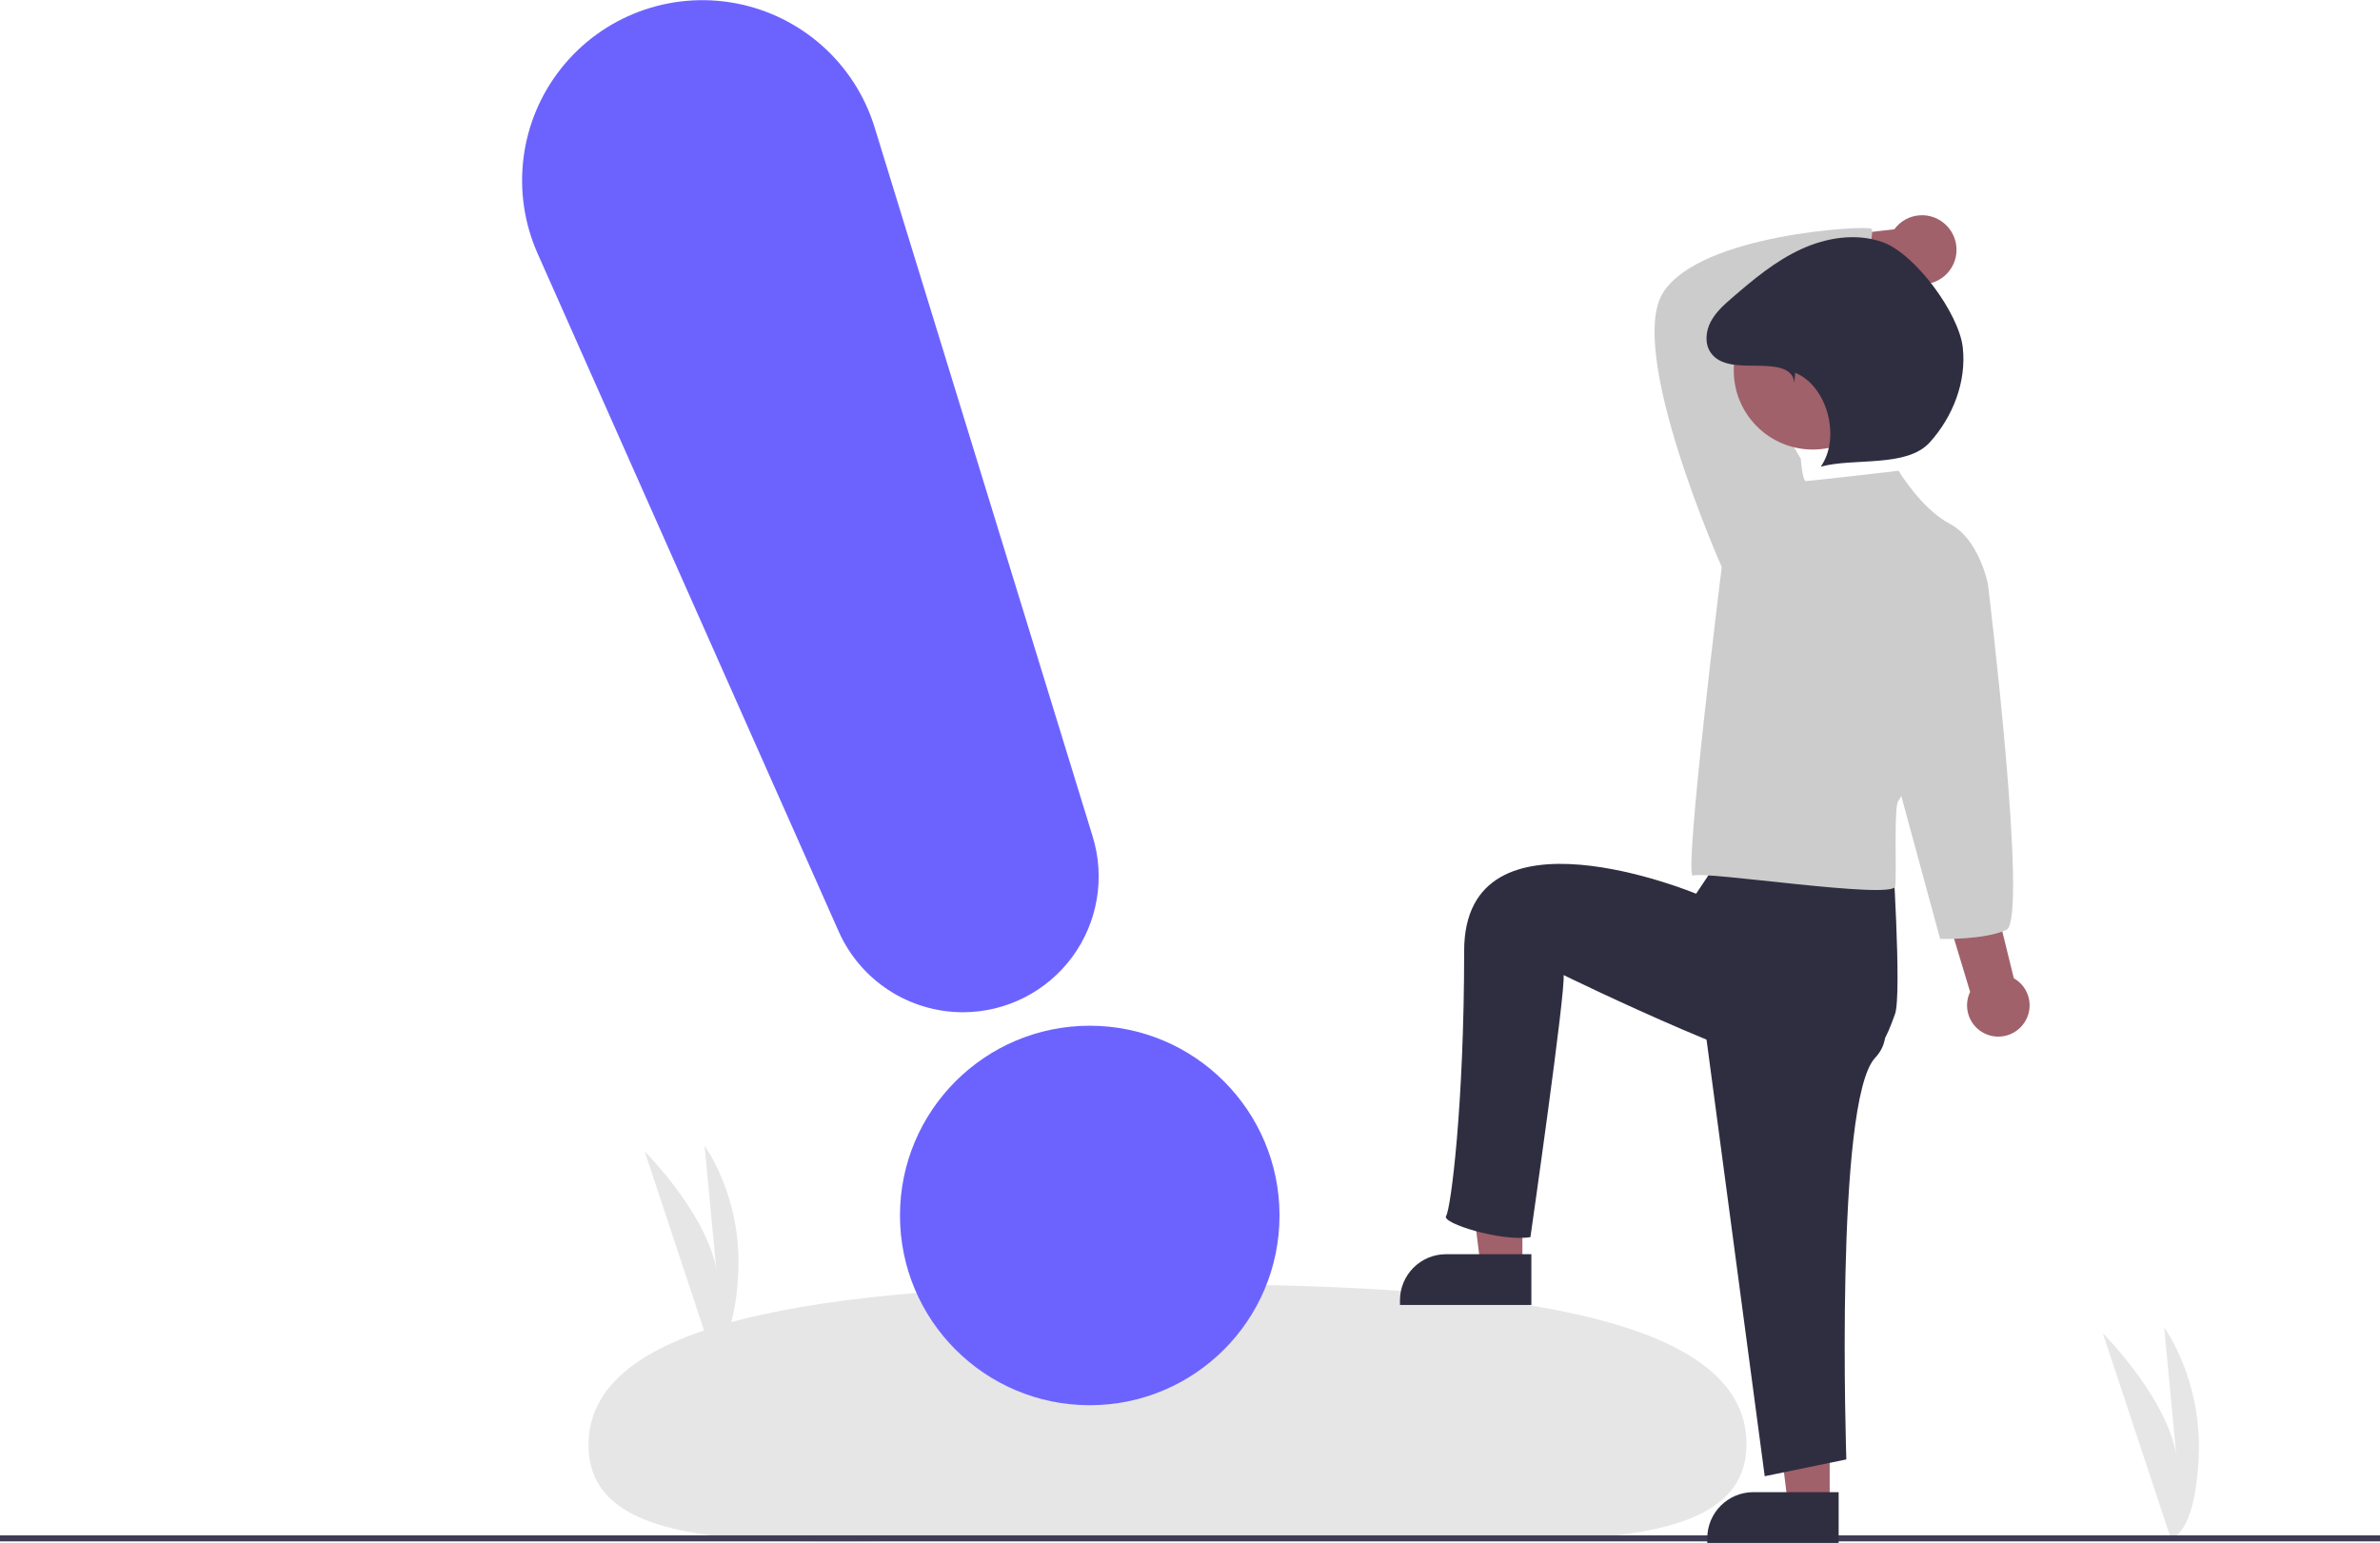
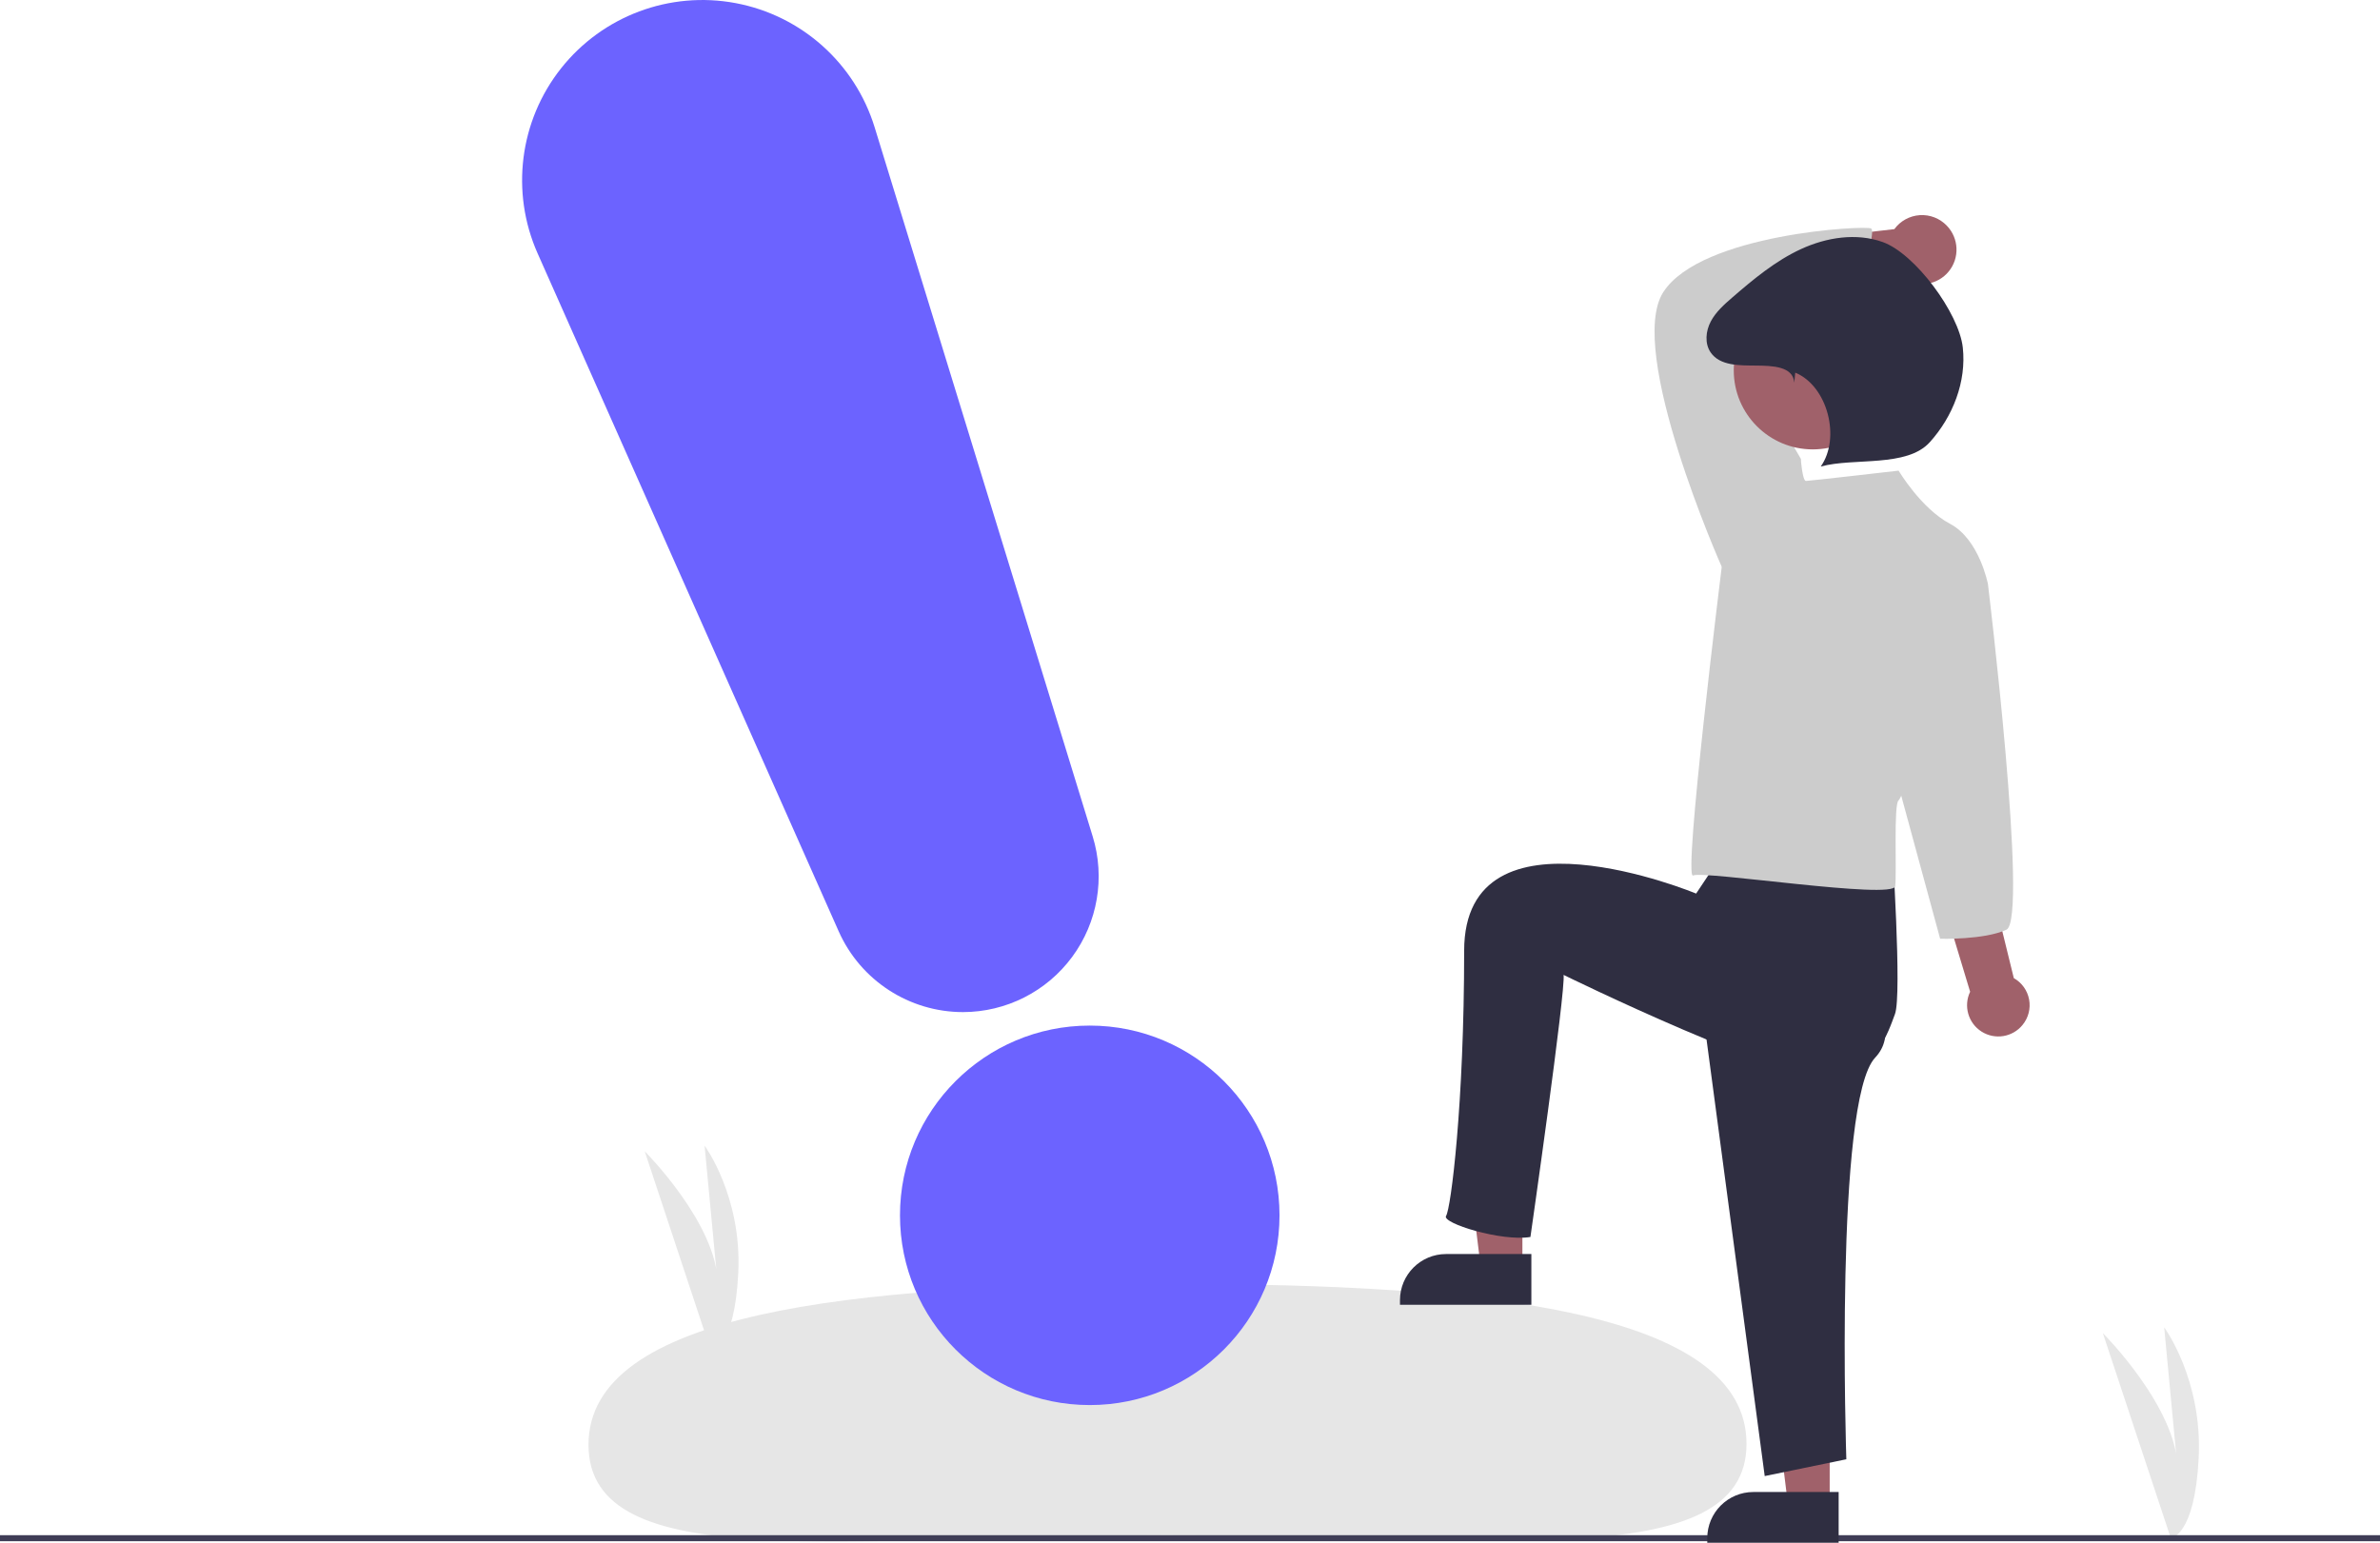
- <svg xmlns="http://www.w3.org/2000/svg" id="ad6b5295-7ebf-4dc3-a7a8-a4a4b8d35fca" data-name="Layer 1" width="790" height="512.208" viewBox="0 0 790 512.208">
+ <svg xmlns="http://www.w3.org/2000/svg" id="ad6b5295-7ebf-4dc3-a7a8-a4a4b8d35fca" data-name="Layer 1" width="316" height="204.863" viewBox="0 0 316 204.863">
  <style type="text/css">
		@keyframes showhide {
- 			0% { opacity: 1; }
- 			10% { opacity: 1; }
- 			15% { opacity: 1; }
- 			100% { opacity: 0; }
+ 		   0% { opacity: 1; }
+ 		   10% { opacity: 1; }
+ 		   15% { opacity: 1; }
+ 		   100% { opacity: 0; }
		}
- 
+ 		
		.exclamation {
- 			opacity: 1;
- 			animation: showhide 2s ease infinite;
+ 		   opacity: 1;
+ 		   animation: showhide 2s ease infinite;
		}
	</style>
-   <path d="M925.563,704.589,903,636.498s24.818,24.818,24.818,45.182l-4.455-47.091s12.727,17.182,11.455,43.273S925.563,704.589,925.563,704.589Z" transform="translate(-205 -193.896)" fill="#e6e6e6" />
-   <path d="M441.021,642.589,419,576.135s24.222,24.222,24.222,44.096l-4.347-45.959s12.421,16.769,11.179,42.232S441.021,642.589,441.021,642.589Z" transform="translate(-205 -193.896)" fill="#e6e6e6" />
-   <path d="M784.726,673.255c.038,43.715-86.665,30.268-192.809,30.36s-191.536,13.687-191.573-30.028,86.633-53.297,192.777-53.389S784.688,629.54,784.726,673.255Z" transform="translate(-205 -193.896)" fill="#e6e6e6" />
-   <rect y="509.693" width="790" height="2" fill="#3f3d56" />
-   <polygon points="505.336 420.322 491.459 420.322 484.855 366.797 505.336 366.797 505.336 420.322" fill="#a0616a" />
-   <path class="text-1" d="M480.006,416.357H508.31a0,0,0,0,1,0,0V433.208a0,0,0,0,1,0,0H464.697a0,0,0,0,1,0,0v-1.541A15.309,15.309,0,0,1,480.006,416.357Z" fill="#2f2e41" />
-   <polygon points="607.336 499.322 593.459 499.322 586.855 445.797 607.336 445.797 607.336 499.322" fill="#a0616a" />
-   <path d="M582.006,495.357H610.31a0,0,0,0,1,0,0V512.208a0,0,0,0,1,0,0H566.697a0,0,0,0,1,0,0v-1.541A15.309,15.309,0,0,1,582.006,495.357Z" fill="#2f2e41" />
-   <path d="M876.345,534.205A10.316,10.316,0,0,0,873.449,518.654l-32.23-131.293L820.611,396.228l38.335,126.949a10.372,10.372,0,0,0,17.398,11.028Z" transform="translate(-205 -193.896)" fill="#a0616a" />
-   <path d="M851.208,268.86a11.382,11.382,0,0,0-17.415,1.152l-49.885,5.727,7.589,19.241,45.368-8.491a11.444,11.444,0,0,0,14.344-17.63Z" transform="translate(-205 -193.896)" fill="#a0616a" />
-   <path d="M769,520.589l21.768,163.374,27.093-5.578s-3.984-118.982,9.562-133.325S810,505.589,810,505.589Z" transform="translate(-205 -193.896)" fill="#2f2e41" />
-   <path d="M778,475.589l-10,15s-77-31.999-77,19-4.406,85.609-6,88,18.438,8.594,28,7c0,0,11.797-82.219,11-87,0,0,75.534,37.033,89.877,33.846S831.609,536.964,834,530.589s-1-57-1-57l-47.81-14.59Z" transform="translate(-205 -193.896)" fill="#2f2e41" />
-   <path d="M779.349,385.529l-2.85-3.42s-31.924-71.828-19.382-91.21,67.268-22.233,68.978-21.092-4.085,15.943-.094,22.784c0,0-42.394,9.191-45.244,10.331s21.966,43.274,21.966,43.274l-2.85,25.653Z" transform="translate(-205 -193.896)" fill="#ccc" />
-   <path d="M835.215,350.185S805.572,353.605,804.432,353.605s-1.71-7.411-1.71-7.411l-26.223,35.914S763.58,486.299,767,484.589s66.505,8.112,67.075,3.551-.57-27.363,1.14-28.503,29.643-71.828,29.643-71.828-2.85-14.822-12.541-19.952S835.215,350.185,835.215,350.185Z" transform="translate(-205 -193.896)" fill="#ccc" />
-   <path d="M855.738,378.118l9.121,9.691S878.411,499.169,871,502.589s-22,3-22,3l-14.355-52.793Z" transform="translate(-205 -193.896)" fill="#ccc" />
-   <circle cx="601.73" cy="122.998" r="26.239" fill="#a0616a" />
-   <path d="M800.573,320.988c-.354-5.444-7.223-5.631-12.679-5.683s-11.978.143-15.065-4.355c-2.04-2.973-1.65-7.1.035-10.288s4.458-5.639,7.185-7.997c7.041-6.089,14.298-12.129,22.752-16.027s18.36-5.472,27.128-2.344c10.77,3.843,25.329,23.626,26.587,34.992s-3.285,22.953-10.942,31.446-25.182,5.066-36.211,8.088c6.705-9.49,2.285-26.733-8.456-31.164Z" transform="translate(-205 -193.896)" fill="#2f2e41" />
-   <g class="exclamation">
-     <circle cx="361.722" cy="403.505" r="62.989" fill="#6c63ff" />
-     <path d="M524.656,529.936a45.159,45.159,0,0,1-41.255-26.786L383.449,278.058a59.83,59.83,0,1,1,111.87-41.864l72.377,235.412a45.08,45.08,0,0,1-43.04,58.33Z" transform="translate(-205 -193.896)" fill="#6c63ff" />
+   <path d="M 288.225,204.257 279.2,177.021 c 0,0 9.927,9.927 9.927,18.073 l -1.782,-18.836 c 0,0 5.091,6.873 4.582,17.309 -0.509,10.436 -3.702,10.691 -3.702,10.691 z" fill="#e6e6e6" id="path12" style="stroke-width:0.4" />
+   <path d="M 94.408,179.457 85.6,152.876 c 0,0 9.689,9.689 9.689,17.638 l -1.739,-18.384 c 0,0 4.969,6.708 4.472,16.893 -0.497,10.185 -3.613,10.434 -3.613,10.434 z" fill="#e6e6e6" id="path14" style="stroke-width:0.4" />
+   <path d="m 231.89,191.724 c 0.015,17.486 -34.666,12.107 -77.124,12.144 -42.458,0.037 -76.614,5.475 -76.629,-12.011 -0.015,-17.486 34.653,-21.319 77.111,-21.356 42.458,-0.037 76.627,3.737 76.642,21.223 z" fill="#e6e6e6" id="path16" style="stroke-width:0.4" />
+   <rect y="203.857" width="316" height="0.8" fill="#3f3d56" id="rect18" x="0" style="stroke-width:0.4" />
+   <polygon points="505.336,366.797 505.336,420.322 491.459,420.322 484.855,366.797 " fill="#a0616a" id="polygon20" transform="matrix(0.4,0,0,0.4,0,-0.01981436)" />
+   <path class="text-1" d="m 192.002,166.523 h 11.322 v 6.74 H 185.879 v -0.617 a 6.124,6.124 0 0 1 6.124,-6.124 z" fill="#2f2e41" id="path22" style="stroke-width:0.4" />
+   <polygon points="607.336,445.797 607.336,499.322 593.459,499.322 586.855,445.797 " fill="#a0616a" id="polygon24" transform="matrix(0.4,0,0,0.4,0,-0.01981436)" />
+   <path d="m 232.802,198.123 h 11.322 v 6.74 H 226.679 v -0.617 a 6.124,6.124 0 0 1 6.124,-6.124 z" fill="#2f2e41" id="path26" style="stroke-width:0.4" />
+   <path d="m 268.538,136.104 a 4.126,4.126 0 0 0 -1.158,-6.22 l -12.892,-52.517 -8.243,3.547 15.334,50.78 a 4.149,4.149 0 0 0 6.959,4.411 z" fill="#a0616a" id="path28" style="stroke-width:0.4" />
+   <path d="m 258.483,29.966 a 4.553,4.553 0 0 0 -6.966,0.461 l -19.954,2.291 3.035,7.697 18.147,-3.396 a 4.578,4.578 0 0 0 5.738,-7.052 z" fill="#a0616a" id="path30" style="stroke-width:0.4" />
+   <path d="m 225.6,130.657 8.707,65.35 10.837,-2.231 c 0,0 -1.594,-47.593 3.825,-53.33 C 254.388,134.708 242,124.657 242,124.657 Z" fill="#2f2e41" id="path32" style="stroke-width:0.4" />
+   <path d="m 229.2,112.657 -4,6 c 0,0 -30.8,-12.8 -30.8,7.6 0,20.4 -1.763,34.244 -2.4,35.2 -0.637,0.956 7.375,3.438 11.2,2.8 0,0 4.719,-32.888 4.4,-34.8 0,0 30.213,14.813 35.951,13.538 5.737,-1.275 7.093,-5.788 8.049,-8.338 0.956,-2.55 -0.4,-22.8 -0.4,-22.8 l -19.124,-5.836 z" fill="#2f2e41" id="path34" style="stroke-width:0.4" />
+   <path d="m 229.74,76.633 -1.14,-1.368 c 0,0 -12.769,-28.731 -7.753,-36.484 5.017,-7.753 26.907,-8.893 27.591,-8.437 0.684,0.456 -1.634,6.377 -0.038,9.113 0,0 -16.958,3.676 -18.098,4.133 -1.14,0.456 8.786,17.309 8.786,17.309 l -1.14,10.261 z" fill="#cccccc" id="path36" style="stroke-width:0.4" />
+   <path d="m 252.086,62.496 c 0,0 -11.857,1.368 -12.313,1.368 -0.456,0 -0.684,-2.964 -0.684,-2.964 l -10.489,14.366 c 0,0 -5.168,41.676 -3.8,40.992 1.368,-0.684 26.602,3.245 26.83,1.42 0.228,-1.824 -0.228,-10.945 0.456,-11.401 0.684,-0.456 11.857,-28.731 11.857,-28.731 0,0 -1.14,-5.929 -5.017,-7.981 -3.876,-2.052 -6.841,-7.069 -6.841,-7.069 z" fill="#cccccc" id="path38" style="stroke-width:0.4" />
+   <path d="m 260.295,73.669 3.648,3.876 c 0,0 5.421,44.544 2.456,45.912 -2.964,1.368 -8.8,1.2 -8.8,1.2 l -5.742,-21.117 z" fill="#cccccc" id="path40" style="stroke-width:0.4" />
+   <circle cx="240.692" cy="49.179" r="10.496" fill="#a0616a" id="circle42" style="stroke-width:0.4" />
+   <path d="m 238.229,50.817 c -0.142,-2.178 -2.889,-2.252 -5.072,-2.273 -2.182,-0.021 -4.791,0.057 -6.026,-1.742 -0.816,-1.189 -0.66,-2.84 0.014,-4.115 0.674,-1.275 1.783,-2.256 2.874,-3.199 2.817,-2.436 5.719,-4.852 9.101,-6.411 3.382,-1.559 7.344,-2.189 10.851,-0.937 4.308,1.537 10.132,9.45 10.635,13.997 0.503,4.546 -1.314,9.181 -4.377,12.578 -3.063,3.397 -10.073,2.027 -14.484,3.235 2.682,-3.796 0.914,-10.693 -3.382,-12.466 z" fill="#2f2e41" id="path44" style="stroke-width:0.4" />
+   <g class="exclamation" id="g50" transform="matrix(0.4,0,0,0.4,0,-0.01981436)">
+     <circle cx="361.722" cy="403.505" r="62.989" fill="#6c63ff" id="circle46" />
+     <path d="M 524.656,529.936 A 45.159,45.159 0 0 1 483.401,503.149 L 383.449,278.058 a 59.83,59.83 0 1 1 111.87,-41.864 l 72.377,235.412 a 45.08,45.08 0 0 1 -43.04,58.33 z" transform="translate(-205,-193.896)" fill="#6c63ff" id="path48" />
  </g>
</svg>
